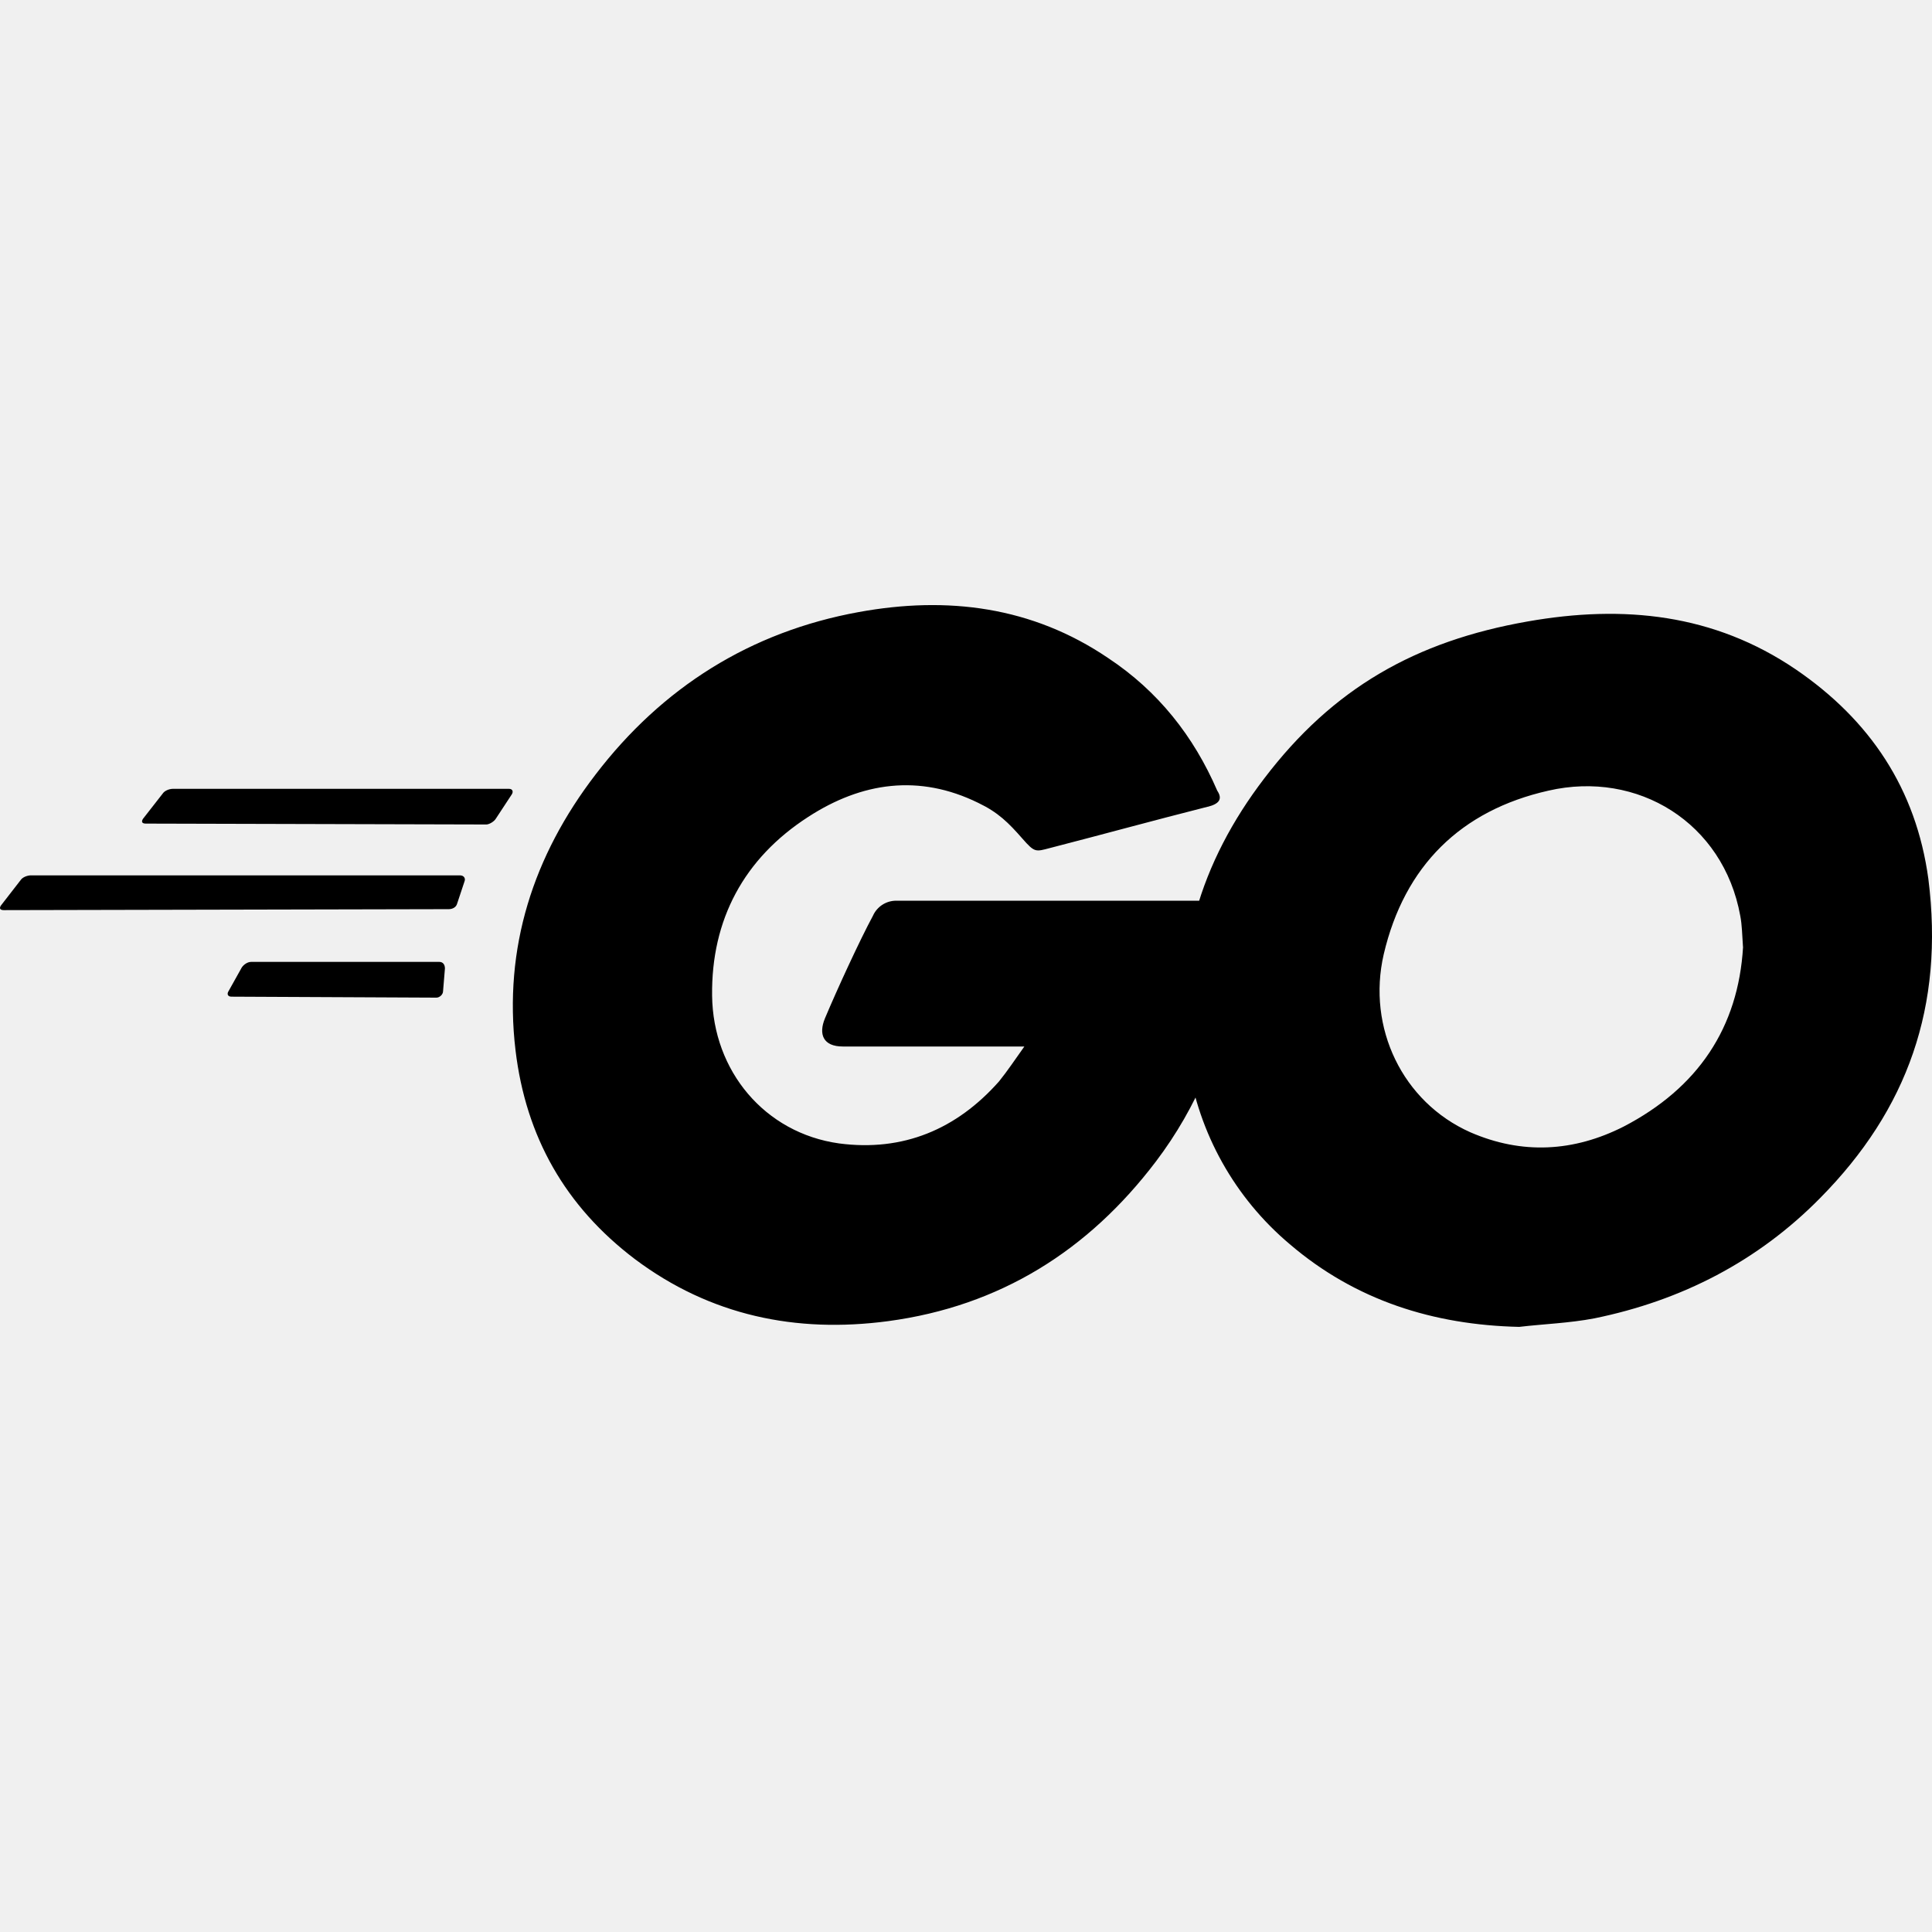
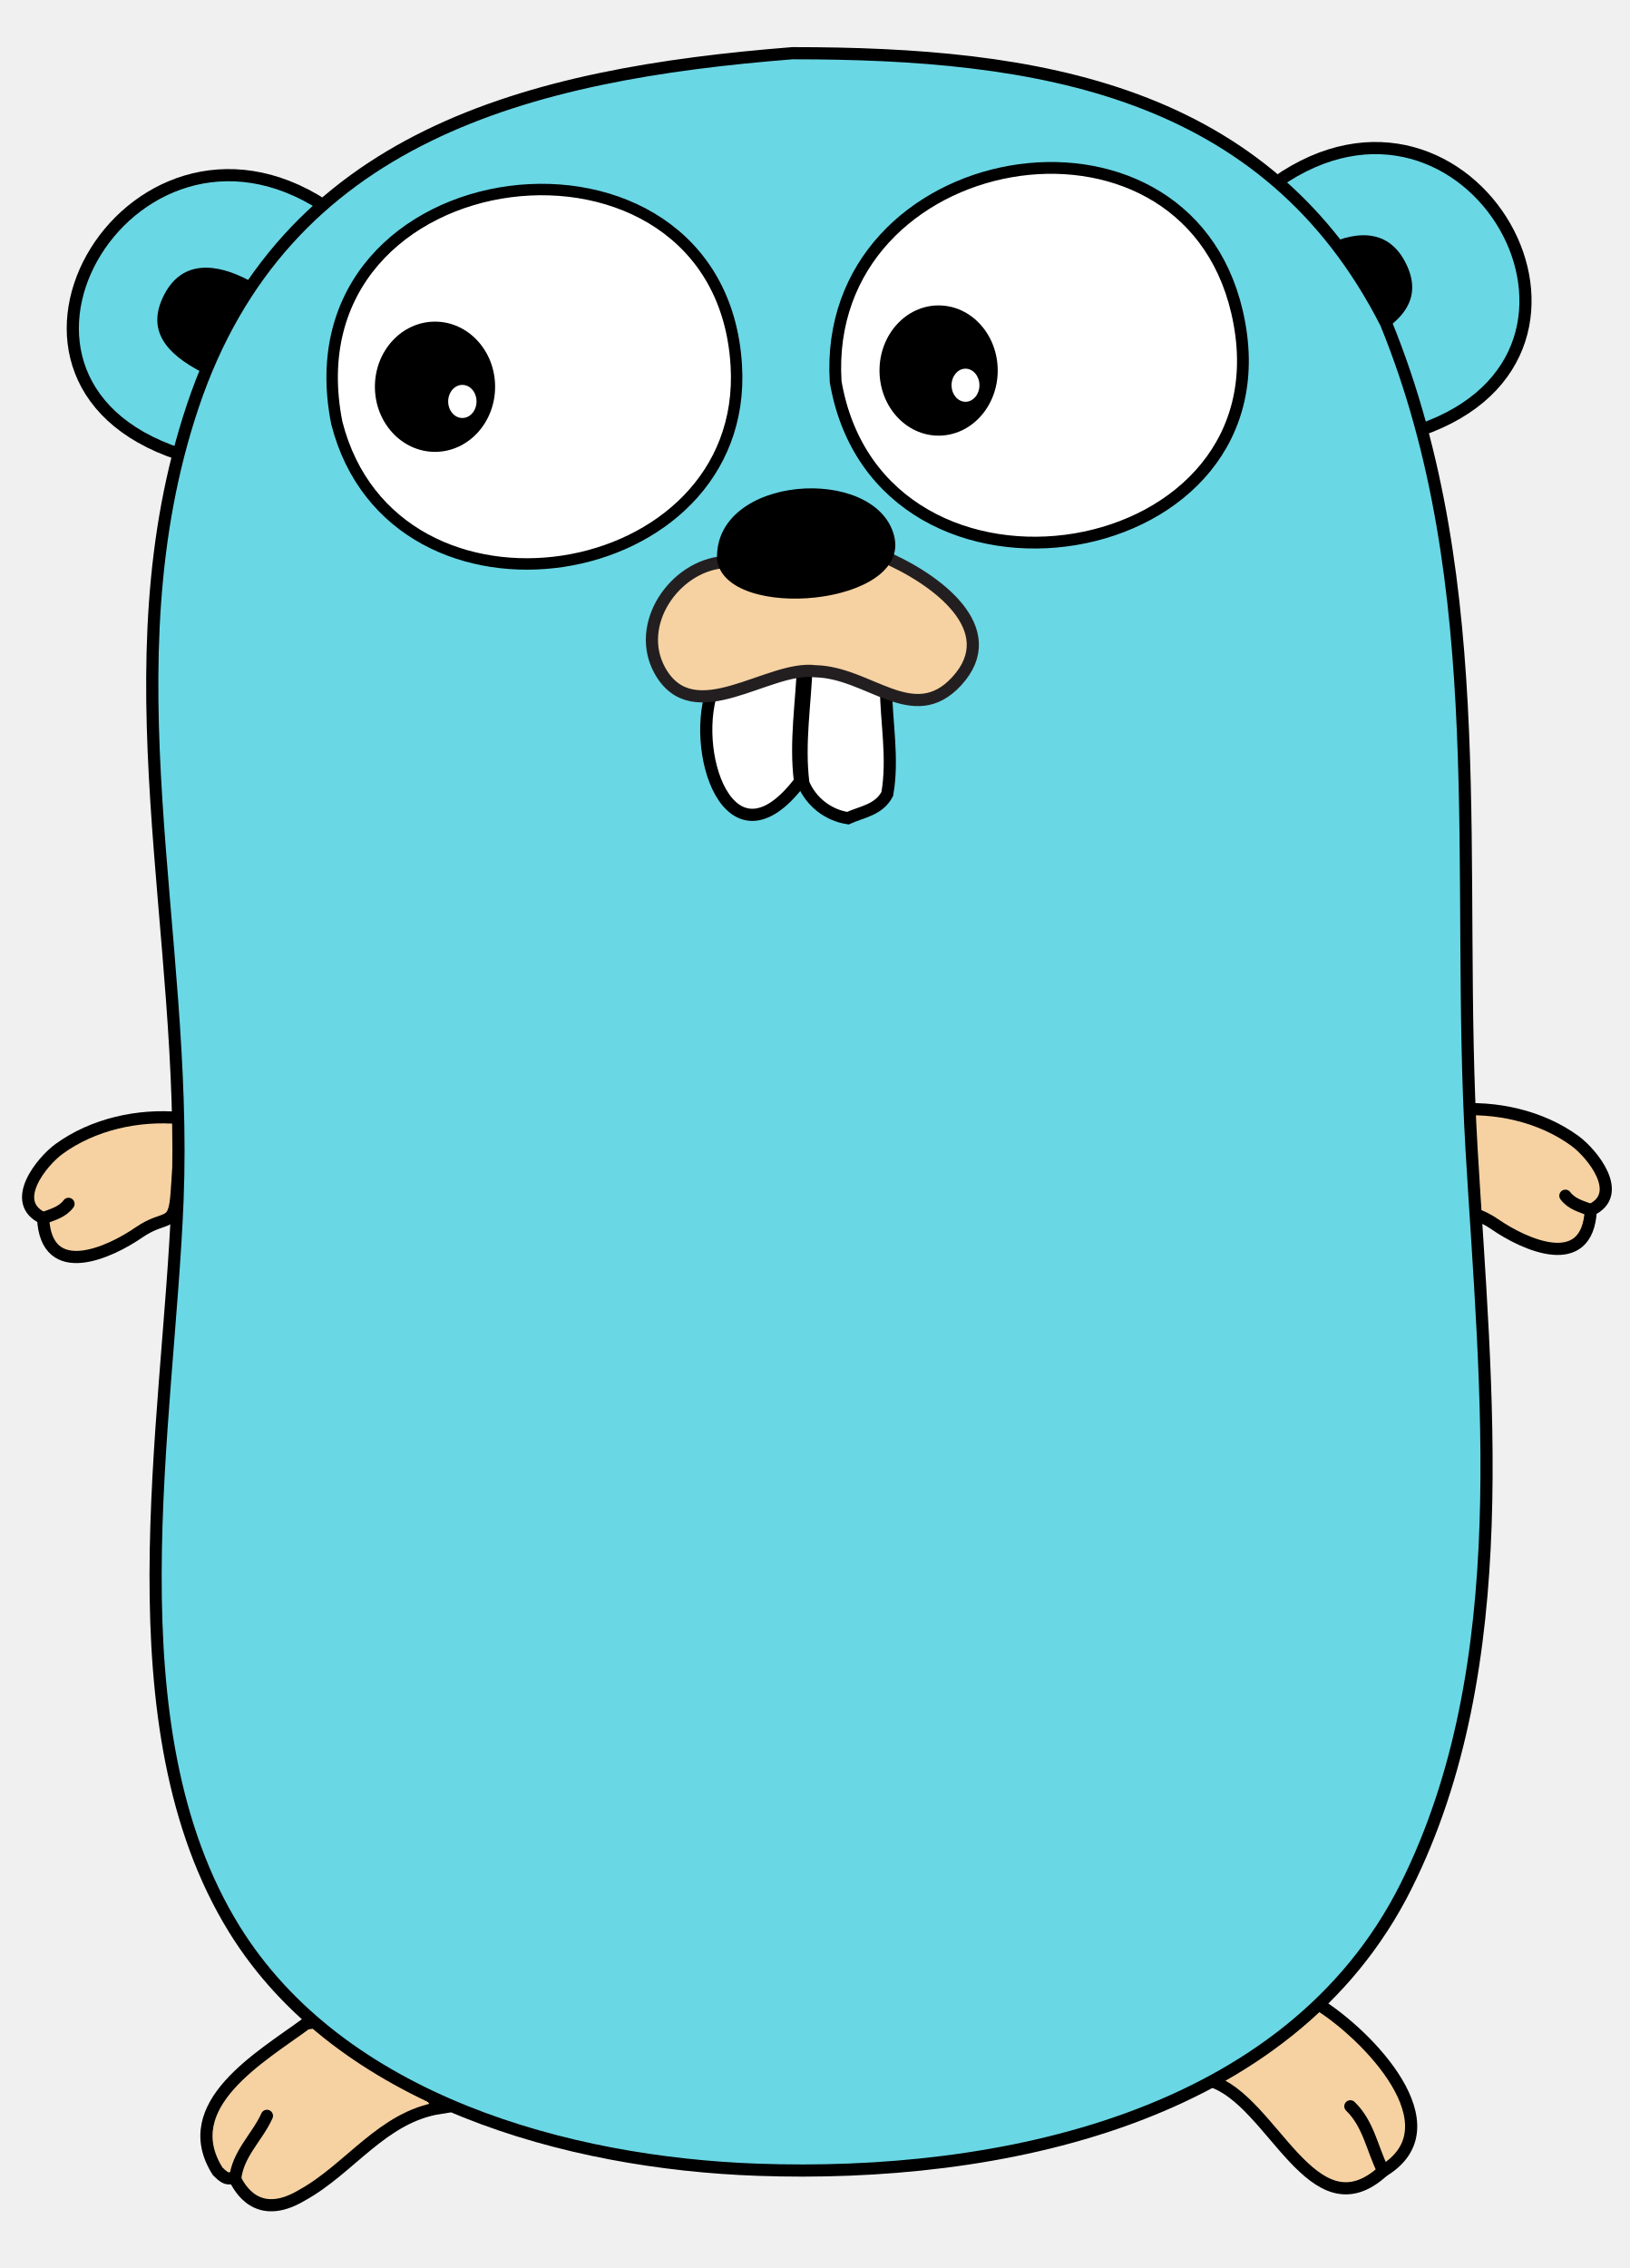
- <svg xmlns="http://www.w3.org/2000/svg" role="img" viewBox="0 0 24 24">
-   <path d="M1.811 10.231c-.047 0-.058-.023-.035-.059l.246-.315c.023-.035.081-.058.128-.058h4.172c.046 0 .058.035.035.07l-.199.303c-.023.036-.082.07-.117.07zM.047 11.306c-.047 0-.059-.023-.035-.058l.245-.316c.023-.035.082-.058.129-.058h5.328c.047 0 .07.035.058.07l-.093.28c-.012.047-.058.07-.105.07zm2.828 1.075c-.047 0-.059-.035-.035-.07l.163-.292c.023-.035.07-.07.117-.07h2.337c.047 0 .07.035.07.082l-.023.28c0 .047-.047.082-.082.082zm12.129-2.36c-.736.187-1.239.327-1.963.514-.176.046-.187.058-.34-.117-.174-.199-.303-.327-.548-.444-.737-.362-1.45-.257-2.115.175-.795.514-1.204 1.274-1.192 2.22.011.935.654 1.706 1.577 1.835.795.105 1.46-.175 1.987-.77.105-.13.198-.27.315-.434H10.47c-.245 0-.304-.152-.222-.35.152-.362.432-.97.596-1.274a.315.315 0 01.292-.187h4.253c-.023.316-.023.631-.07.947a4.983 4.983 0 01-.958 2.29c-.841 1.11-1.94 1.8-3.33 1.986-1.145.152-2.209-.07-3.143-.77-.865-.655-1.356-1.52-1.484-2.595-.152-1.274.222-2.419.993-3.424.83-1.086 1.928-1.776 3.272-2.02 1.098-.2 2.15-.07 3.096.571.62.41 1.063.97 1.356 1.648.07.105.023.164-.117.2m3.868 6.461c-1.064-.024-2.034-.328-2.852-1.029a3.665 3.665 0 01-1.262-2.255c-.21-1.32.152-2.489.947-3.529.853-1.122 1.881-1.706 3.272-1.95 1.192-.21 2.314-.095 3.33.595.923.63 1.496 1.484 1.648 2.605.198 1.578-.257 2.863-1.344 3.962-.771.783-1.718 1.273-2.805 1.495-.315.06-.63.07-.934.106zm2.78-4.72c-.011-.153-.011-.27-.034-.387-.21-1.157-1.274-1.81-2.384-1.554-1.087.245-1.788.935-2.045 2.033-.21.912.234 1.835 1.075 2.21.643.28 1.285.244 1.905-.07.923-.48 1.425-1.228 1.484-2.233z" />
+ <svg xmlns="http://www.w3.org/2000/svg" version="1.1" id="レイヤー_1" x="0px" y="0px" width="401.98px" height="559.472px" viewBox="0 0 401.98 559.472" enable-background="new 0 0 401.98 559.472" xml:space="preserve">
+   <path fill-rule="evenodd" clip-rule="evenodd" fill="#F6D2A2" stroke="#000000" stroke-width="3" stroke-linecap="round" d="  M10.634,300.493c0.764,15.751,16.499,8.463,23.626,3.539c6.765-4.675,8.743-0.789,9.337-10.015  c0.389-6.064,1.088-12.128,0.744-18.216c-10.23-0.927-21.357,1.509-29.744,7.602C10.277,286.542,2.177,296.561,10.634,300.493" />
+   <path fill-rule="evenodd" clip-rule="evenodd" fill="#C6B198" stroke="#000000" stroke-width="3" stroke-linecap="round" d="  M10.634,300.493c2.29-0.852,4.717-1.457,6.271-3.528" />
+   <path fill-rule="evenodd" clip-rule="evenodd" fill="#6AD7E5" stroke="#000000" stroke-width="3" stroke-linecap="round" d="  M46.997,112.853C-13.3,95.897,31.536,19.189,79.956,50.74L46.997,112.853z" />
+   <path fill-rule="evenodd" clip-rule="evenodd" fill="#6AD7E5" stroke="#000000" stroke-width="3" stroke-linecap="round" d="  M314.895,44.984c47.727-33.523,90.856,42.111,35.388,61.141L314.895,44.984z" />
+   <path fill-rule="evenodd" clip-rule="evenodd" fill="#F6D2A2" stroke="#000000" stroke-width="3" stroke-linecap="round" d="  M325.161,494.343c12.123,7.501,34.282,30.182,16.096,41.18c-17.474,15.999-27.254-17.561-42.591-22.211  C305.271,504.342,313.643,496.163,325.161,494.343z" />
+   <path fill-rule="evenodd" clip-rule="evenodd" fill="none" stroke="#000000" stroke-width="3" stroke-linecap="round" d="  M341.257,535.522c-2.696-5.361-3.601-11.618-8.102-15.939" />
+   <path fill-rule="evenodd" clip-rule="evenodd" fill="#F6D2A2" stroke="#000000" stroke-width="3" stroke-linecap="round" d="  M108.579,519.975c-14.229,2.202-22.238,15.039-34.1,21.558c-11.178,6.665-15.454-2.134-16.461-3.92  c-1.752-0.799-1.605,0.744-4.309-1.979c-10.362-16.354,10.797-28.308,21.815-36.432C90.87,496.1,100.487,509.404,108.579,519.975z" />
+   <path fill-rule="evenodd" clip-rule="evenodd" fill="none" stroke="#000000" stroke-width="3" stroke-linecap="round" d="  M58.019,537.612c0.542-6.233,5.484-10.407,7.838-15.677" />
+   <path fill-rule="evenodd" clip-rule="evenodd" d="M49.513,91.667c-7.955-4.208-13.791-9.923-8.925-19.124  c4.505-8.518,12.874-7.593,20.83-3.385L49.513,91.667z" />
+   <path fill-rule="evenodd" clip-rule="evenodd" d="M337.716,83.667c7.955-4.208,13.791-9.923,8.925-19.124  c-4.505-8.518-12.874-7.593-20.83-3.385L337.716,83.667z" />
+   <path fill-rule="evenodd" clip-rule="evenodd" fill="#F6D2A2" stroke="#000000" stroke-width="3" stroke-linecap="round" d="  M392.475,298.493c-0.764,15.751-16.499,8.463-23.626,3.539c-6.765-4.675-8.743-0.789-9.337-10.015  c-0.389-6.064-1.088-12.128-0.744-18.216c10.23-0.927,21.357,1.509,29.744,7.602C392.831,284.542,400.932,294.561,392.475,298.493" />
+   <path fill-rule="evenodd" clip-rule="evenodd" fill="#C6B198" stroke="#000000" stroke-width="3" stroke-linecap="round" d="  M392.475,298.493c-2.29-0.852-4.717-1.457-6.271-3.528" />
+   <g>
+     <path fill-rule="evenodd" clip-rule="evenodd" fill="#6AD7E5" stroke="#000000" stroke-width="3" stroke-linecap="round" d="   M195.512,13.124c60.365,0,116.953,8.633,146.452,66.629c26.478,65.006,17.062,135.104,21.1,203.806   c3.468,58.992,11.157,127.145-16.21,181.812c-28.79,57.514-100.73,71.982-160,69.863c-46.555-1.666-102.794-16.854-129.069-59.389   c-30.826-49.9-16.232-124.098-13.993-179.622c2.652-65.771-17.815-131.742,3.792-196.101   C69.999,33.359,130.451,18.271,195.512,13.124" />
+   </g>
+   <path fill-rule="evenodd" clip-rule="evenodd" fill="#FFFFFF" stroke="#000000" stroke-width="2.908" stroke-linecap="round" d="  M206.169,94.16c10.838,63.003,113.822,46.345,99.03-17.197C291.935,19.983,202.567,35.755,206.169,94.16" />
+   <path fill-rule="evenodd" clip-rule="evenodd" fill="#FFFFFF" stroke="#000000" stroke-width="2.821" stroke-linecap="round" d="  M83.103,104.35c14.047,54.85,101.864,40.807,98.554-14.213C177.691,24.242,69.673,36.957,83.103,104.35" />
+   <path fill-rule="evenodd" clip-rule="evenodd" fill="#FFFFFF" stroke="#000000" stroke-width="3" stroke-linecap="round" d="  M218.594,169.762c0.046,8.191,1.861,17.387,0.312,26.101c-2.091,3.952-6.193,4.37-9.729,5.967c-4.89-0.767-9.002-3.978-10.963-8.552  c-1.255-9.946,0.468-19.576,0.785-29.526L218.594,169.762z" />
+   <g>
+     <ellipse fill-rule="evenodd" clip-rule="evenodd" cx="107.324" cy="95.404" rx="14.829" ry="16.062" />
+     <ellipse fill-rule="evenodd" clip-rule="evenodd" fill="#FFFFFF" cx="114.069" cy="99.029" rx="3.496" ry="4.082" />
+   </g>
+   <g>
+     <ellipse fill-rule="evenodd" clip-rule="evenodd" cx="231.571" cy="91.404" rx="14.582" ry="16.062" />
+     <ellipse fill-rule="evenodd" clip-rule="evenodd" fill="#FFFFFF" cx="238.204" cy="95.029" rx="3.438" ry="4.082" />
+   </g>
+   <path fill-rule="evenodd" clip-rule="evenodd" fill="#FFFFFF" stroke="#000000" stroke-width="3" stroke-linecap="round" d="  M176.217,168.87c-6.47,15.68,3.608,47.035,21.163,23.908c-1.255-9.946,0.468-19.576,0.785-29.526L176.217,168.87z" />
+   <g>
+     <path fill-rule="evenodd" clip-rule="evenodd" fill="#F6D2A2" stroke="#231F20" stroke-width="3" stroke-linecap="round" d="   M178.431,138.673c-12.059,1.028-21.916,15.366-15.646,26.709c8.303,15.024,26.836-1.329,38.379,0.203   c13.285,0.272,24.17,14.047,34.84,2.49c11.867-12.854-5.109-25.373-18.377-30.97L178.431,138.673z" />
+     <path fill-rule="evenodd" clip-rule="evenodd" d="M176.913,138.045c-0.893-20.891,38.938-23.503,43.642-6.016   C225.247,149.475,178.874,153.527,176.913,138.045C175.348,125.682,176.913,138.045,176.913,138.045z" />
+   </g>
</svg>
